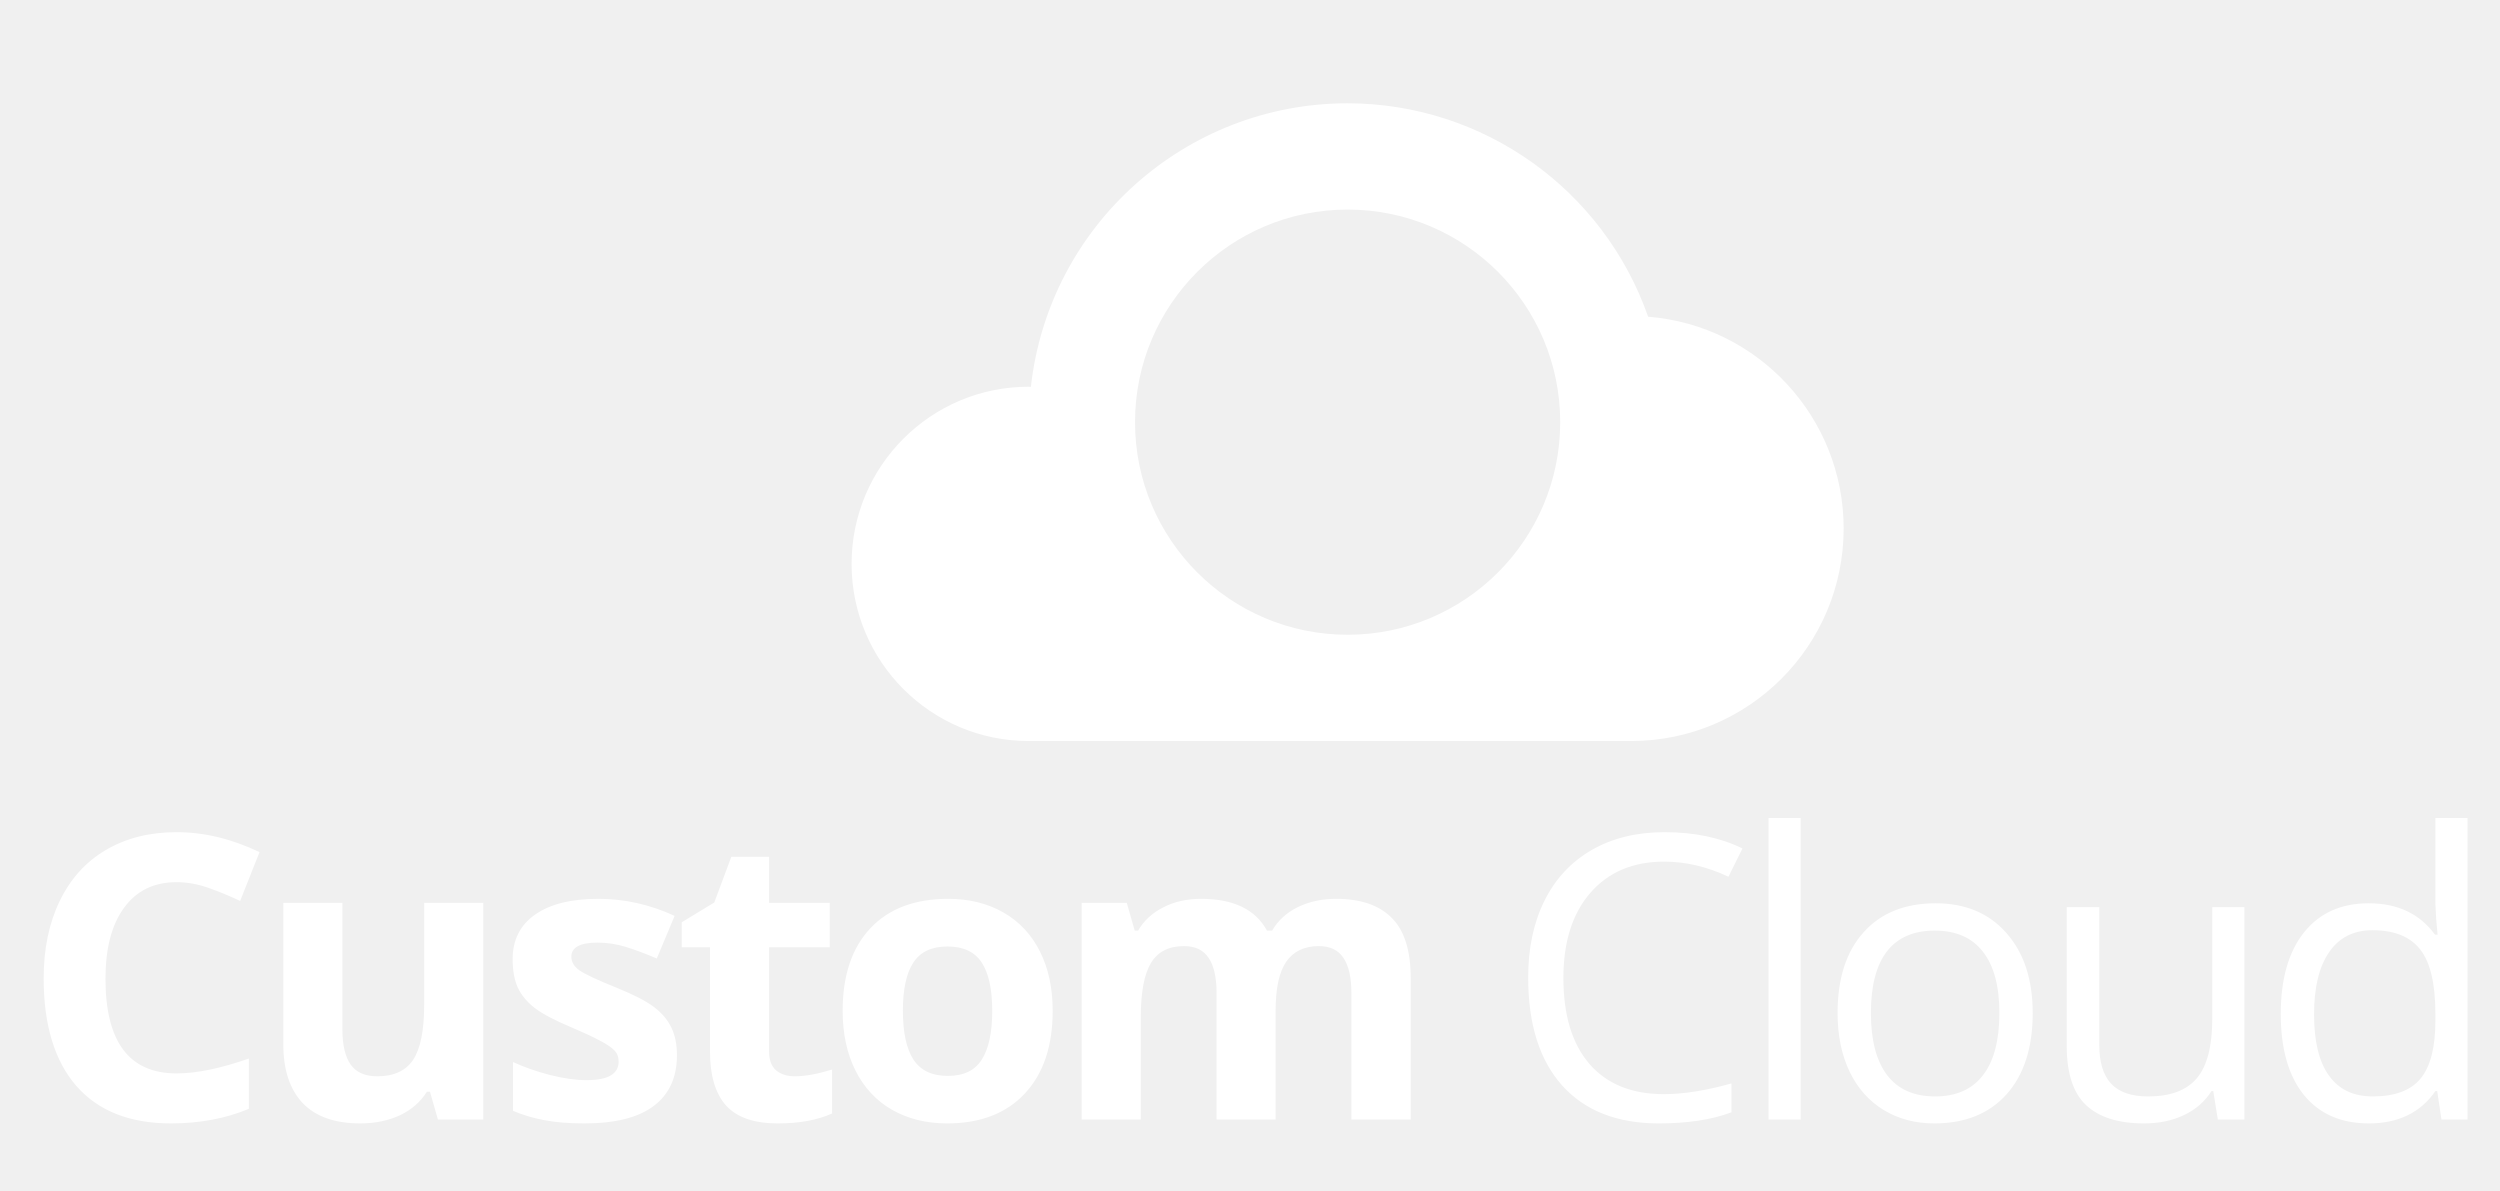
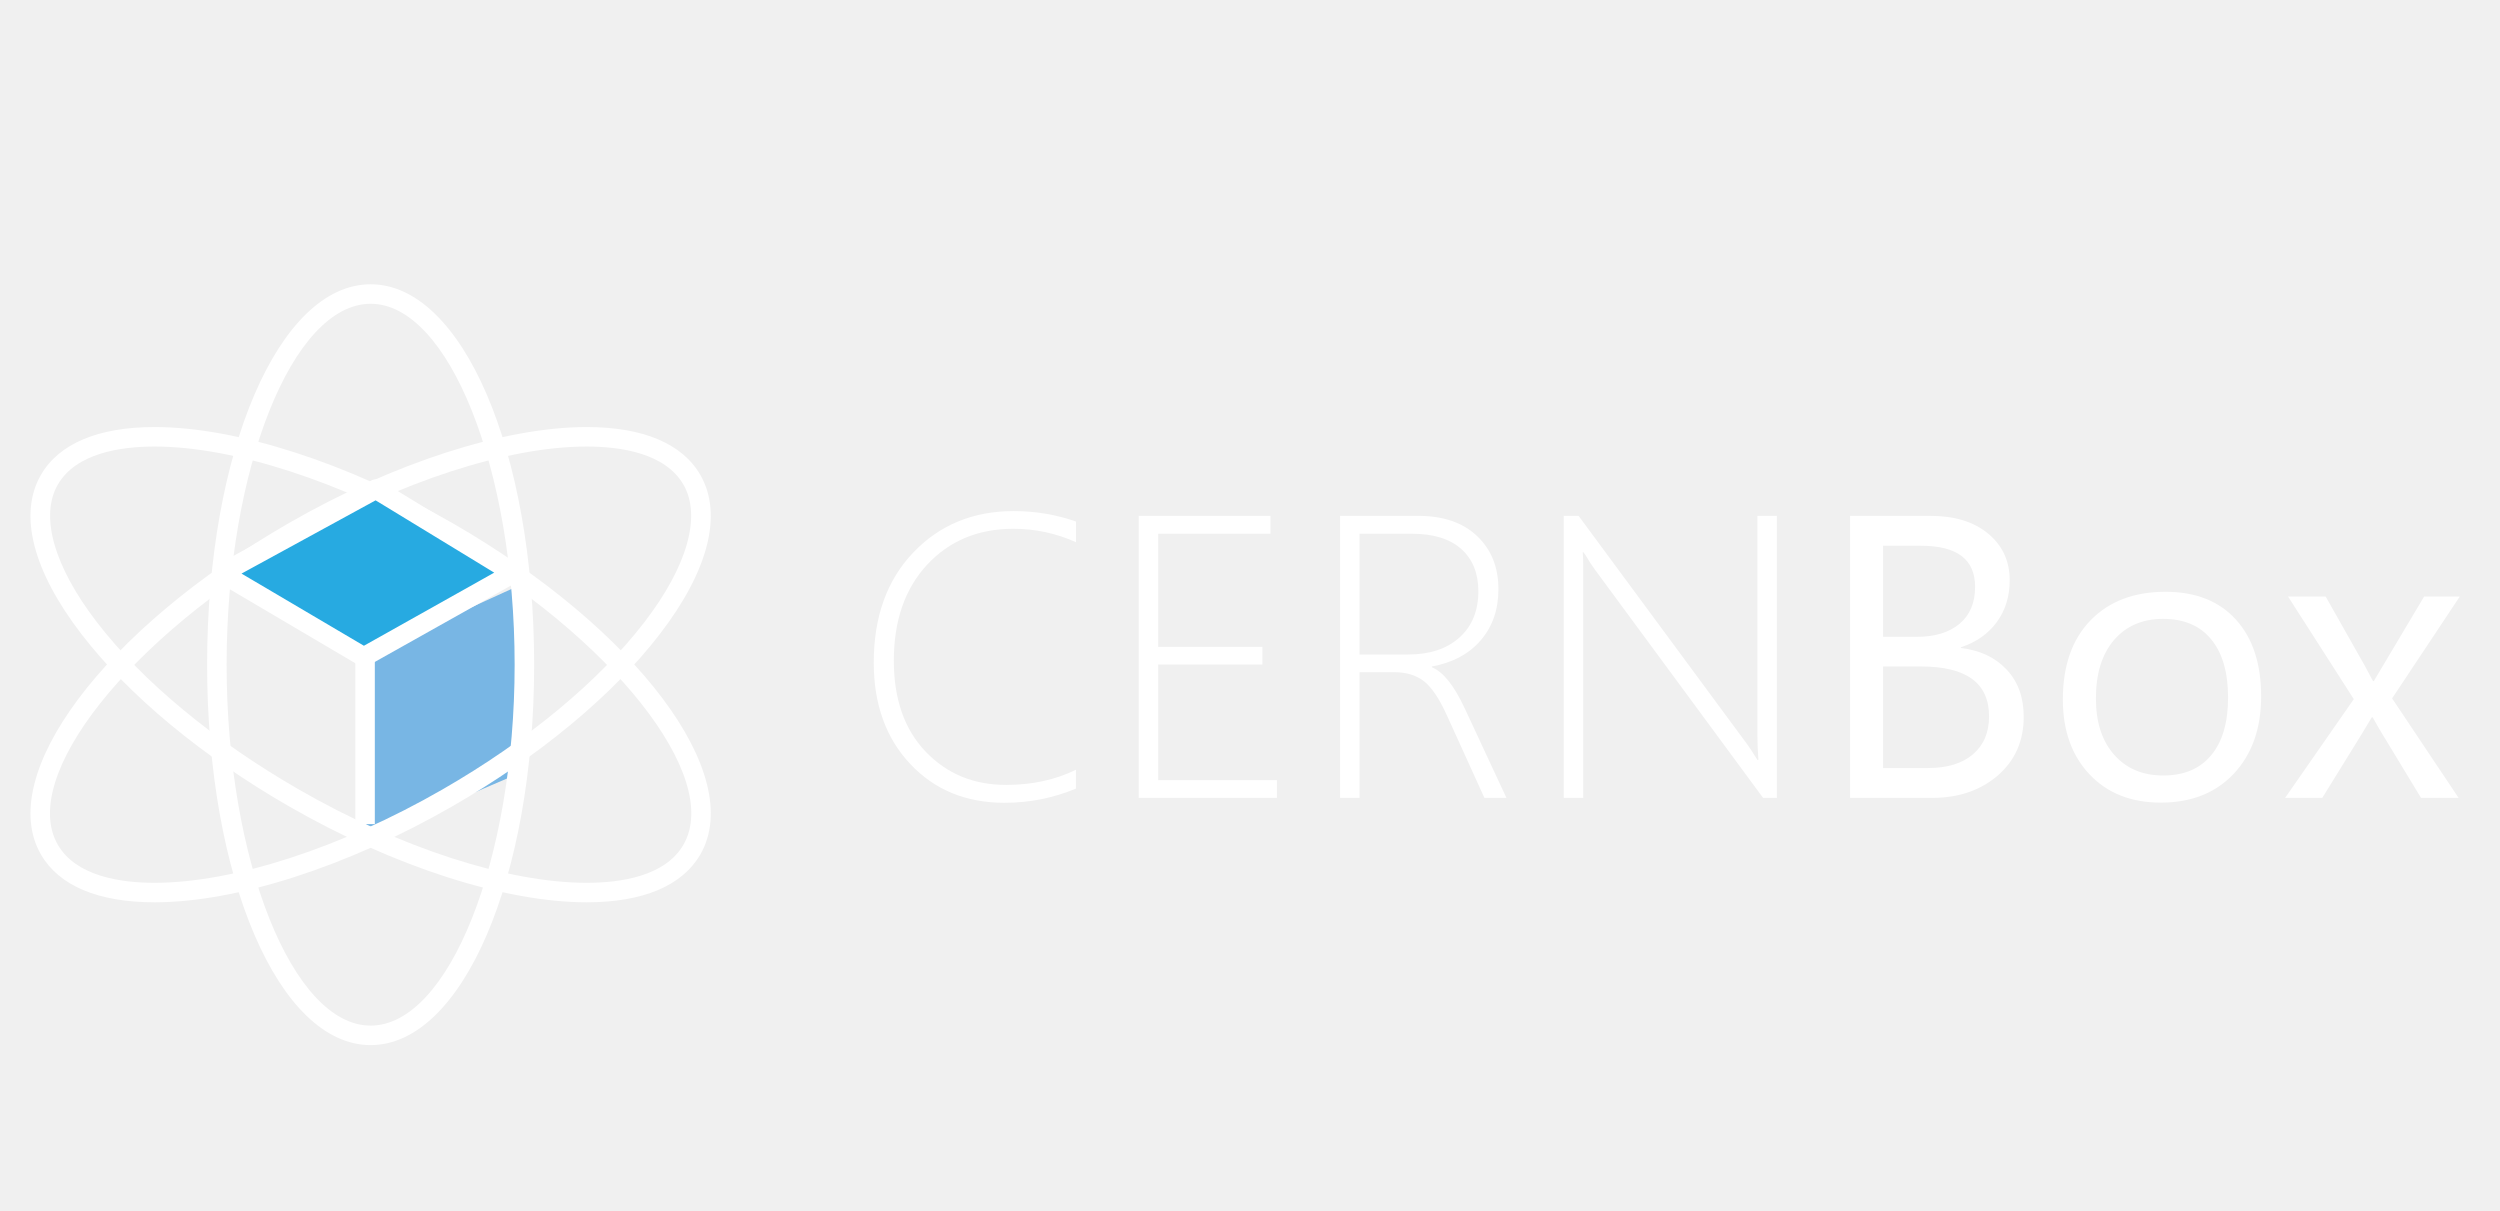
- <svg xmlns="http://www.w3.org/2000/svg" xml:space="preserve" height="120" viewBox="0 0 252 119.998" width="252" version="1.1" y="0px" x="0px" enable-background="new 0 0 595.275 311.111">
-   <path d="m178.27 82.457v30.393h3.24v-30.393h-3.24zm67.22 0v8.711l0.08 1.504 0.14 1.543h-0.26c-1.55-2.11-3.77-3.164-6.68-3.164-2.78 0-4.96 0.976-6.52 2.929-1.56 1.954-2.35 4.694-2.35 8.22 0 3.53 0.78 6.25 2.33 8.17 1.56 1.91 3.74 2.87 6.54 2.87 2.98 0 5.22-1.09 6.72-3.26h0.18l0.43 2.87h2.63v-30.393h-3.24zm-227.69 1.426c-2.722 0-5.098 0.599-7.129 1.797-2.018 1.185-3.568 2.897-4.649 5.136-1.081 2.227-1.621 4.825-1.621 7.793 0 4.711 1.1 8.331 3.301 10.861 2.2 2.51 5.378 3.77 9.531 3.77 2.891 0 5.508-0.49 7.852-1.47v-5.07c-2.852 1-5.28 1.5-7.285 1.5-4.779 0-7.168-3.18-7.168-9.552 0-3.059 0.625-5.442 1.875-7.148 1.25-1.719 3.014-2.578 5.293-2.578 1.041 0 2.103 0.189 3.183 0.566 1.081 0.378 2.155 0.821 3.223 1.328l1.953-4.921c-2.799-1.342-5.586-2.012-8.359-2.012zm149.99 0c-2.82 0-5.26 0.599-7.35 1.797-2.07 1.198-3.66 2.903-4.76 5.117-1.1 2.213-1.64 4.792-1.64 7.734 0 4.699 1.14 8.329 3.42 10.879 2.29 2.55 5.54 3.83 9.74 3.83 2.9 0 5.35-0.37 7.33-1.12v-2.91c-2.56 0.72-4.83 1.08-6.82 1.08-3.24 0-5.74-1.02-7.5-3.05-1.75-2.04-2.62-4.93-2.62-8.67 0-3.632 0.91-6.491 2.72-8.574 1.82-2.096 4.3-3.144 7.44-3.144 2.16 0 4.32 0.507 6.48 1.523l1.41-2.852c-2.24-1.093-4.86-1.64-7.85-1.64zm-94.073 2.48l-1.719 4.61-3.281 1.992v2.519h2.851v10.526c0 2.41 0.541 4.22 1.621 5.43 1.094 1.2 2.832 1.8 5.215 1.8 2.162 0 3.985-0.33 5.469-1v-4.43c-1.458 0.45-2.708 0.68-3.75 0.68-0.781 0-1.413-0.2-1.894-0.6-0.469-0.41-0.704-1.03-0.704-1.88v-10.526h6.114v-4.472h-6.114v-4.649h-3.808zm-13.391 4.239c-2.76 0-4.896 0.533-6.406 1.601-1.497 1.055-2.246 2.552-2.246 4.492 0 1.133 0.176 2.09 0.527 2.871 0.365 0.764 0.938 1.454 1.719 2.054 0.794 0.6 2.031 1.25 3.711 1.95 1.172 0.5 2.109 0.93 2.812 1.31 0.703 0.36 1.198 0.7 1.485 1 0.286 0.28 0.429 0.66 0.429 1.13 0 1.25-1.08 1.87-3.242 1.87-1.054 0-2.278-0.17-3.672-0.52-1.38-0.36-2.623-0.79-3.73-1.31v4.92c0.976 0.42 2.025 0.73 3.144 0.94 1.12 0.22 2.474 0.33 4.063 0.33 3.099 0 5.423-0.59 6.973-1.76 1.562-1.17 2.343-2.88 2.343-5.12 0-1.08-0.188-2.01-0.566-2.79s-0.964-1.47-1.758-2.07-2.044-1.24-3.75-1.934c-1.914-0.768-3.157-1.347-3.73-1.738-0.56-0.39-0.84-0.853-0.84-1.387 0-0.95 0.879-1.425 2.637-1.425 0.989 0 1.959 0.149 2.91 0.449 0.95 0.299 1.972 0.683 3.066 1.152l1.797-4.297c-2.487-1.146-5.046-1.718-7.676-1.718zm35.258 0c-3.372 0-5.99 0.989-7.852 2.968s-2.793 4.753-2.793 8.32c0 2.29 0.43 4.3 1.29 6.02 0.859 1.71 2.089 3.04 3.691 3.96 1.601 0.91 3.45 1.37 5.547 1.37 3.346 0 5.953-1 7.833-3.01 1.87-2 2.81-4.78 2.81-8.34 0-2.291-0.43-4.29-1.29-5.995-0.86-1.706-2.09-3.015-3.69-3.926-1.601-0.912-3.45-1.367-5.546-1.367zm25.476 0c-1.43 0-2.7 0.286-3.8 0.859-1.11 0.56-1.96 1.341-2.54 2.344h-0.34l-0.8-2.793h-4.55v21.838h5.96v-10.28c0-2.56 0.35-4.403 1.04-5.523s1.79-1.68 3.32-1.68c1.13 0 1.96 0.397 2.48 1.192 0.53 0.781 0.8 1.959 0.8 3.531v12.76h5.95v-10.96c0-2.265 0.36-3.919 1.08-4.96 0.73-1.042 1.82-1.563 3.28-1.563 1.13 0 1.96 0.397 2.48 1.192 0.53 0.781 0.8 1.959 0.8 3.531v12.76h5.98v-14.241c0-2.799-0.64-4.83-1.92-6.093-1.26-1.276-3.13-1.914-5.6-1.914-1.43 0-2.72 0.28-3.87 0.839-1.13 0.56-1.99 1.348-2.58 2.364h-0.52c-1.16-2.136-3.38-3.203-6.65-3.203zm-92.503 0.41v14.238c0 2.58 0.651 4.56 1.953 5.94 1.302 1.36 3.235 2.05 5.801 2.05 1.497 0 2.832-0.28 4.003-0.82 1.172-0.56 2.077-1.35 2.715-2.37h0.313l0.801 2.8h4.57v-21.838h-5.957v10.278c0 2.57-0.371 4.42-1.113 5.54-0.743 1.11-1.947 1.66-3.614 1.66-1.224 0-2.116-0.39-2.675-1.17-0.56-0.79-0.84-1.98-0.84-3.55v-12.758h-5.957zm166.56 0.039c-3.1 0-5.53 0.976-7.27 2.929-1.75 1.941-2.62 4.655-2.62 8.14 0 2.26 0.41 4.22 1.21 5.9 0.81 1.68 1.96 2.97 3.44 3.87 1.49 0.9 3.18 1.35 5.1 1.35 3.1 0 5.53-0.98 7.28-2.93 1.76-1.97 2.64-4.7 2.64-8.19 0-3.393-0.89-6.089-2.66-8.081-1.75-1.992-4.13-2.988-7.12-2.988zm13.21 0.39v14.009c0 2.72 0.64 4.7 1.93 5.93 1.31 1.24 3.26 1.86 5.86 1.86 1.51 0 2.85-0.28 4.03-0.84s2.11-1.37 2.77-2.42h0.18l0.46 2.87h2.68v-21.409h-3.24v11.249c0 2.77-0.52 4.77-1.56 6-1.03 1.22-2.67 1.83-4.91 1.83-1.69 0-2.93-0.43-3.73-1.29-0.79-0.85-1.19-2.16-1.19-3.9v-13.889h-3.28zm30.81 2.325c2.22 0 3.82 0.651 4.83 1.953 1.01 1.289 1.52 3.45 1.52 6.481v0.69c0 2.68-0.5 4.63-1.5 5.84-0.99 1.19-2.59 1.79-4.81 1.79-1.94 0-3.41-0.69-4.41-2.09-1.01-1.39-1.51-3.45-1.51-6.19 0-2.693 0.5-4.776 1.51-6.248 1.01-1.484 2.47-2.226 4.37-2.226zm-44.12 0.039c2.15 0 3.77 0.709 4.86 2.129 1.11 1.406 1.66 3.47 1.66 6.186 0 2.75-0.55 4.84-1.66 6.27-1.09 1.42-2.7 2.13-4.82 2.13-2.13 0-3.73-0.71-4.83-2.14-1.09-1.44-1.64-3.52-1.64-6.26 0-2.755 0.54-4.832 1.62-6.225 1.08-1.394 2.69-2.09 4.81-2.09zm-99.514 1.601c1.601 0 2.754 0.541 3.457 1.621 0.703 1.081 1.057 2.702 1.057 4.863 0 2.18-0.354 3.82-1.057 4.92-0.69 1.1-1.83 1.64-3.418 1.64-1.602 0-2.76-0.55-3.477-1.66-0.703-1.1-1.054-2.74-1.054-4.9 0-2.174 0.351-3.795 1.054-4.863 0.703-1.08 1.849-1.621 3.438-1.621z" transform="translate(0 -.0010071)" fill="#fff" />
-   <path d="m135.84 10.41a32.143 32.143 0 0 0 -31.927 28.585 17.857 17.857 0 0 0 -0.216 -0.014 17.857 17.857 0 0 0 -17.857 17.857 17.857 17.857 0 0 0 17.857 17.857h32.143 28.571a21.429 21.429 0 0 0 21.43 -21.428 21.429 21.429 0 0 0 -19.71 -21.344 32.143 32.143 0 0 0 -30.29 -21.513zm0 10.714a21.429 21.429 0 0 1 21.429 21.429 21.429 21.429 0 0 1 -21.429 21.429 21.429 21.429 0 0 1 -21.429 -21.429 21.429 21.429 0 0 1 21.429 -21.429z" fill="#fff" />
+ <svg xmlns="http://www.w3.org/2000/svg" version="1.1" x="0px" y="0px" width="252px" height="122px" viewBox="-3.071 -28.655 252 122" overflow="visible" enable-background="new -3.071 -28.655 252 122" xml:space="preserve">
+   <defs>
+ </defs>
+   <polygon fill="#78B6E4" points="33.847,38.36 33.847,55.915 49.767,49.075 49.767,30.13 33.729,37.444 " />
+   <path fill="#FFFFFF" d="M34.289,76.691c-9.242,0-16.483-16.843-16.483-38.346C17.806,16.845,25.047,0,34.289,0  c9.24,0,16.482,16.845,16.482,38.346C50.771,59.849,43.529,76.691,34.289,76.691z M34.289,1.966  c-7.868,0-14.517,16.657-14.517,36.38s6.648,36.38,14.517,36.38c7.866,0,14.515-16.657,14.515-36.38S42.155,1.966,34.289,1.966z" />
+   <path fill="#FFFFFF" d="M12.516,62.298c-5.683,0-9.647-1.669-11.467-4.834c-4.607-8.014,6.382-22.688,25.024-33.407  c10.521-6.051,21.732-9.666,29.989-9.666c5.681,0,9.646,1.669,11.467,4.835c2.272,3.956,0.822,9.654-4.098,16.045  c-4.733,6.159-12.165,12.322-20.925,17.36C31.981,58.684,20.772,62.298,12.516,62.298z M56.062,16.356  c-7.927,0-18.771,3.516-29.015,9.406C9.958,35.593-1.167,49.661,2.753,56.487c1.831,3.18,6.32,3.846,9.763,3.846  c7.925,0,18.771-3.516,29.011-9.409c8.541-4.91,15.768-10.896,20.347-16.85c4.338-5.639,5.774-10.693,3.95-13.873  C63.995,17.025,59.504,16.356,56.062,16.356z" />
+   <path fill="#FFFFFF" d="M56.063,62.298L56.063,62.298c-8.258,0-19.471-3.614-29.99-9.667C17.31,47.593,9.88,41.43,5.145,35.271  C0.229,28.88-1.227,23.182,1.049,19.226c1.819-3.166,5.784-4.835,11.467-4.835c8.257,0,19.466,3.615,29.991,9.666  c18.637,10.72,29.629,25.394,25.022,33.407C65.709,60.629,61.743,62.298,56.063,62.298z M12.516,16.356  c-3.442,0-7.932,0.669-9.763,3.845c-1.824,3.18-0.386,8.234,3.951,13.873c4.582,5.953,11.804,11.939,20.344,16.85  c10.24,5.894,21.085,9.409,29.015,9.409h0.001c3.443,0,7.932-0.666,9.76-3.846c3.924-6.826-7.203-20.895-24.297-30.725  C31.287,19.872,20.44,16.356,12.516,16.356z" />
+   <polygon fill="#27AAE1" points="34.816,20.646 19.294,29.13 33.599,37.566 48.683,29.104 " />
+   <path fill="#FFFFFF" d="M33.599,38.549c-0.167,0-0.333-0.044-0.484-0.132l-14.308-8.434c-0.303-0.18-0.486-0.512-0.481-0.867  c0.006-0.357,0.201-0.681,0.512-0.852l15.521-8.485c0.297-0.163,0.664-0.156,0.955,0.026l13.865,8.457  c0.295,0.181,0.478,0.507,0.471,0.86c-0.007,0.351-0.195,0.674-0.503,0.841l-15.078,8.464C33.92,38.509,33.762,38.549,33.599,38.549  z M21.275,29.163l12.336,7.274l13.134-7.369L34.789,21.78L21.275,29.163z" />
+   <rect x="32.746" y="37.566" fill="#FFFFFF" width="1.965" height="16.848" />
+   <path fill="#FFFFFF" d="M105.388,50.836c-2.306,0.958-4.705,1.43-7.202,1.43c-3.89,0-7.055-1.303-9.509-3.917  c-2.446-2.604-3.674-6.009-3.674-10.217c0-4.612,1.328-8.309,3.984-11.093c2.657-2.786,6.031-4.176,10.129-4.176  c2.187,0,4.272,0.353,6.271,1.054v2.082c-1.999-0.899-4.099-1.352-6.309-1.352c-3.566,0-6.466,1.217-8.706,3.631  c-2.231,2.417-3.345,5.638-3.345,9.657c0,3.87,1.062,6.925,3.198,9.167c2.137,2.239,4.835,3.362,8.121,3.362  c2.612,0,4.962-0.512,7.04-1.527V50.836z" />
+   <path fill="#FFFFFF" d="M111.711,51.771V23.344h13.282v1.804h-11.32v11.401h10.508v1.782h-10.508v11.654h11.971v1.785H111.711z" />
+   <path fill="#FFFFFF" d="M146.558,51.771l-3.786-8.326c-0.779-1.716-1.562-2.868-2.341-3.457c-0.774-0.588-1.757-0.885-2.933-0.885  h-3.526v12.668h-1.963V23.344h7.885c2.519,0,4.488,0.676,5.92,2.031c1.433,1.354,2.156,3.144,2.156,5.359  c0,2.05-0.59,3.762-1.77,5.136c-1.172,1.378-2.819,2.262-4.932,2.657v0.081c1.122,0.451,2.218,1.815,3.287,4.103l4.225,9.06H146.558  z M133.972,25.147v12.172h4.894c2.17,0,3.892-0.566,5.167-1.705c1.273-1.135,1.914-2.697,1.914-4.674  c0-1.813-0.578-3.231-1.722-4.258c-1.155-1.021-2.805-1.535-4.945-1.535H133.972z" />
+   <path fill="#FFFFFF" d="M174.647,51.771L157.72,28.795c-0.342-0.462-0.643-0.928-0.909-1.393l-0.264-0.389h-0.077  c0.028,0.342,0.045,0.755,0.045,1.249v23.508h-1.961V23.344h1.498l16.812,22.779c0.378,0.499,0.777,1.106,1.213,1.825h0.1  c-0.066-0.927-0.1-1.722-0.1-2.383V23.344h1.962v28.427H174.647z" />
+   <path fill="#FFFFFF" d="M183.414,51.771V23.344h8.087c2.46,0,4.41,0.601,5.848,1.804c1.441,1.201,2.158,2.766,2.158,4.698  c0,1.613-0.431,3.016-1.303,4.207c-0.871,1.185-2.078,2.03-3.613,2.532v0.08c1.922,0.228,3.457,0.949,4.605,2.174  c1.154,1.22,1.723,2.81,1.723,4.765c0,2.431-0.877,4.404-2.614,5.911c-1.751,1.502-3.948,2.256-6.601,2.256H183.414z   M186.744,26.358v9.178h3.405c1.829,0,3.266-0.442,4.309-1.319c1.044-0.88,1.561-2.119,1.561-3.716c0-2.765-1.813-4.143-5.447-4.143  H186.744z M186.744,38.527v10.236h4.522c1.955,0,3.467-0.466,4.547-1.391c1.077-0.927,1.613-2.194,1.613-3.812  c0-3.357-2.28-5.034-6.855-5.034H186.744z" />
+   <path fill="#FFFFFF" d="M214.737,52.249c-2.998,0-5.397-0.948-7.183-2.848c-1.792-1.895-2.689-4.41-2.689-7.543  c0-3.41,0.932-6.073,2.795-7.987c1.865-1.918,4.382-2.874,7.555-2.874c3.024,0,5.392,0.932,7.086,2.795  c1.699,1.862,2.551,4.448,2.551,7.751c0,3.24-0.923,5.83-2.748,7.783C220.272,51.274,217.815,52.249,214.737,52.249z   M214.975,33.728c-2.084,0-3.735,0.714-4.958,2.134c-1.213,1.427-1.82,3.38-1.82,5.88c0,2.406,0.615,4.304,1.845,5.689  c1.224,1.385,2.874,2.084,4.934,2.084c2.102,0,3.721-0.686,4.844-2.047c1.132-1.359,1.698-3.296,1.698-5.808  c0-2.538-0.566-4.489-1.698-5.867C218.695,34.416,217.076,33.728,214.975,33.728z" />
+   <path fill="#FFFFFF" d="M244.876,31.473l-6.823,10.269l6.702,10.029h-3.788l-3.986-6.579c-0.247-0.408-0.551-0.929-0.891-1.547  h-0.081c-0.063,0.12-0.375,0.633-0.928,1.547l-4.066,6.579h-3.747l6.923-9.953l-6.629-10.345h3.791l3.922,6.935  c0.287,0.521,0.571,1.051,0.853,1.589h0.081l5.072-8.523H244.876z" />
</svg>
